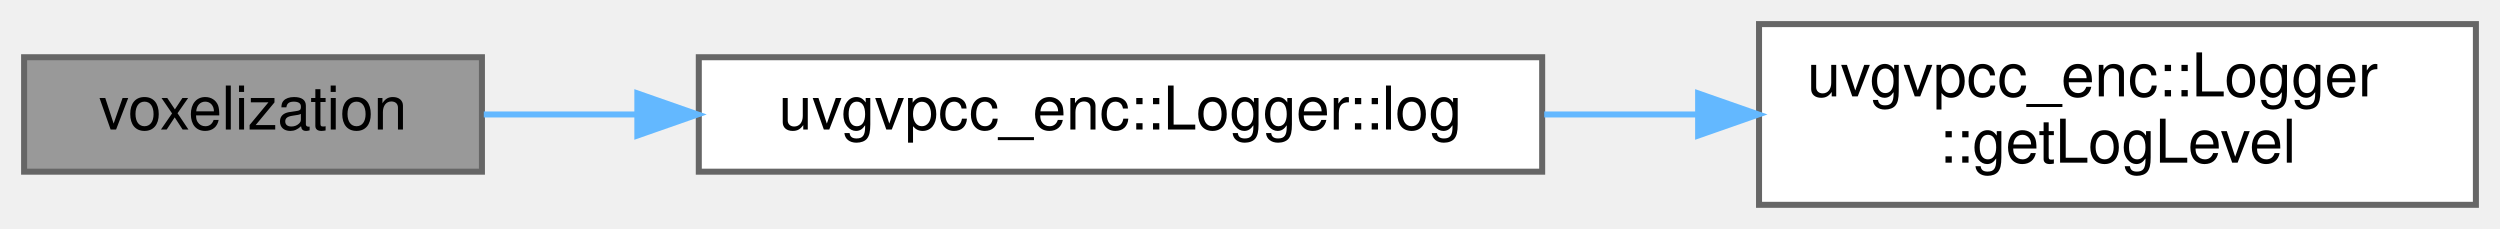
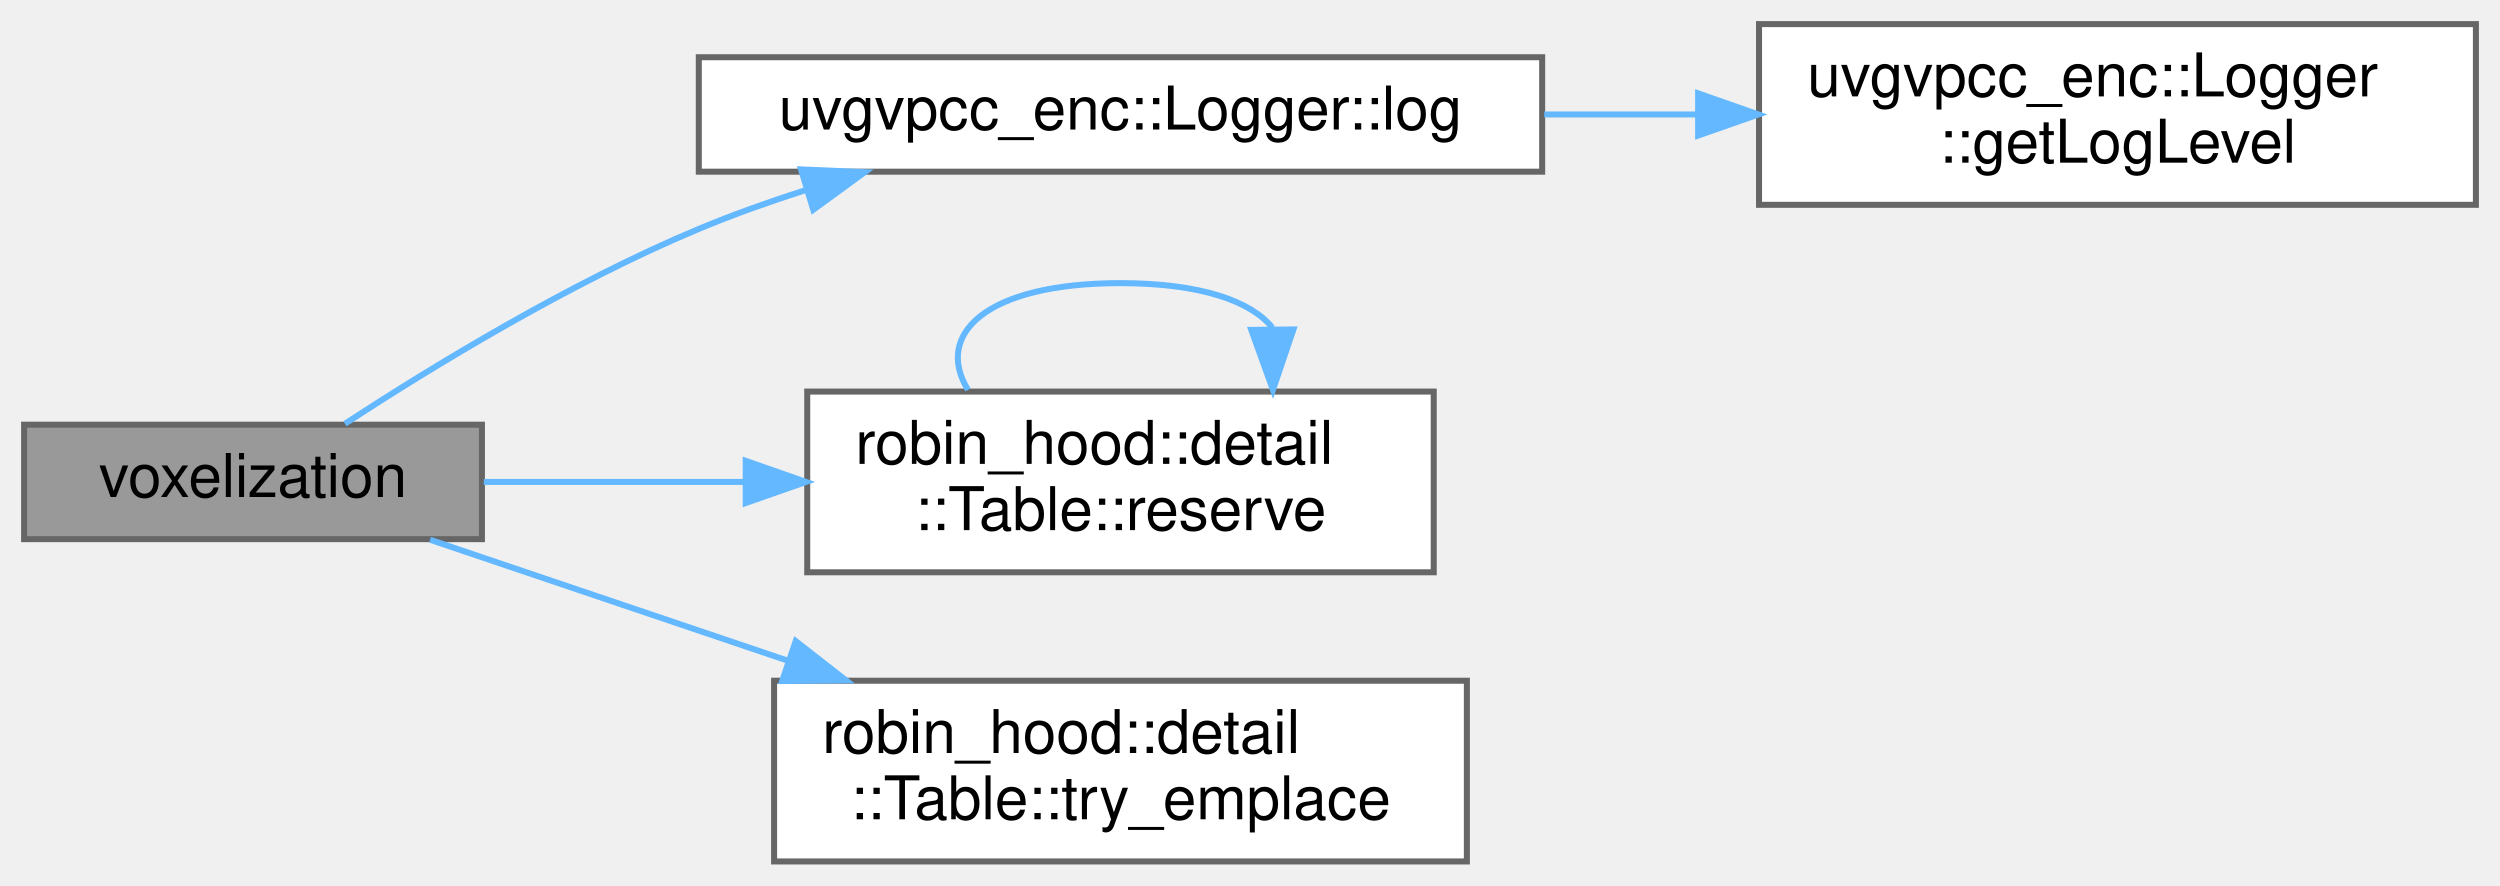
- <svg xmlns="http://www.w3.org/2000/svg" xmlns:xlink="http://www.w3.org/1999/xlink" width="415pt" height="38pt" viewBox="0.00 0.00 415.00 38.00">
-   <g id="graph0" class="graph" transform="scale(1 1) rotate(0) translate(4 34)">
+ <svg xmlns="http://www.w3.org/2000/svg" xmlns:xlink="http://www.w3.org/1999/xlink" width="415pt" height="147pt" viewBox="0.00 0.00 415.00 147.00">
+   <g id="graph0" class="graph" transform="scale(1 1) rotate(0) translate(4 143)">
    <g id="Node000001" class="node">
      <g id="a_Node000001">
        <a xlink:title=" ">
-           <polygon fill="#999999" stroke="#666666" points="76,-24.5 0,-24.5 0,-5.5 76,-5.5 76,-24.5" />
-           <text text-anchor="middle" x="38" y="-12.5" font-family="Helvetica,sans-Serif" font-size="10.00">voxelization</text>
+           <polygon fill="#999999" stroke="#666666" points="76,-72.5 0,-72.5 0,-53.5 76,-53.5 76,-72.5" />
+           <text text-anchor="middle" x="38" y="-60.5" font-family="Helvetica,sans-Serif" font-size="10.00">voxelization</text>
        </a>
      </g>
    </g>
    <g id="Node000002" class="node">
      <g id="a_Node000002">
        <a xlink:href="classuvgvpcc__enc_1_1Logger.html#af125e72496c52fe57a8aafaadc445ac2" target="_top" xlink:title=" ">
-           <polygon fill="white" stroke="#666666" points="252,-24.5 112,-24.5 112,-5.5 252,-5.5 252,-24.5" />
-           <text text-anchor="middle" x="182" y="-12.5" font-family="Helvetica,sans-Serif" font-size="10.00">uvgvpcc_enc::Logger::log</text>
+           <polygon fill="white" stroke="#666666" points="252,-133.5 112,-133.5 112,-114.5 252,-114.5 252,-133.5" />
+           <text text-anchor="middle" x="182" y="-121.5" font-family="Helvetica,sans-Serif" font-size="10.00">uvgvpcc_enc::Logger::log</text>
        </a>
      </g>
    </g>
    <g id="edge1_Node000001_Node000002" class="edge">
      <g id="a_edge1_Node000001_Node000002">
        <a xlink:title=" ">
-           <path fill="none" stroke="#63b8ff" d="M76.31,-15C84.25,-15 92.92,-15 101.77,-15" />
-           <polygon fill="#63b8ff" stroke="#63b8ff" points="101.8,-18.5 111.8,-15 101.8,-11.5 101.8,-18.5" />
+           <path fill="none" stroke="#63b8ff" d="M53.26,-72.66C67.58,-82.01 90.55,-96.05 112,-105 117.72,-107.39 123.83,-109.56 129.96,-111.52" />
+           <polygon fill="#63b8ff" stroke="#63b8ff" points="128.97,-114.88 139.56,-114.42 131,-108.18 128.97,-114.88" />
+         </a>
+       </g>
+     </g>
+     <g id="Node000004" class="node">
+       <g id="a_Node000004">
+         <a xlink:href="classrobin__hood_1_1detail_1_1Table.html#a6c2d436df6800ac290cc26da5961a331" target="_top" xlink:title=" ">
+           <polygon fill="white" stroke="#666666" points="234,-78 130,-78 130,-48 234,-48 234,-78" />
+           <text text-anchor="start" x="138" y="-66" font-family="Helvetica,sans-Serif" font-size="10.00">robin_hood::detail</text>
+           <text text-anchor="middle" x="182" y="-55" font-family="Helvetica,sans-Serif" font-size="10.00">::Table::reserve</text>
+         </a>
+       </g>
+     </g>
+     <g id="edge3_Node000001_Node000004" class="edge">
+       <g id="a_edge3_Node000001_Node000004">
+         <a xlink:title=" ">
+           <path fill="none" stroke="#63b8ff" d="M76.31,-63C89.6,-63 104.93,-63 119.7,-63" />
+           <polygon fill="#63b8ff" stroke="#63b8ff" points="119.79,-66.5 129.79,-63 119.79,-59.5 119.79,-66.5" />
+         </a>
+       </g>
+     </g>
+     <g id="Node000005" class="node">
+       <g id="a_Node000005">
+         <a xlink:href="classrobin__hood_1_1detail_1_1Table.html#a1d9deb34fedb87863788360123c53973" target="_top" xlink:title=" ">
+           <polygon fill="white" stroke="#666666" points="239.5,-30 124.5,-30 124.5,0 239.5,0 239.5,-30" />
+           <text text-anchor="start" x="132.5" y="-18" font-family="Helvetica,sans-Serif" font-size="10.00">robin_hood::detail</text>
+           <text text-anchor="middle" x="182" y="-7" font-family="Helvetica,sans-Serif" font-size="10.00">::Table::try_emplace</text>
+         </a>
+       </g>
+     </g>
+     <g id="edge5_Node000001_Node000005" class="edge">
+       <g id="a_edge5_Node000001_Node000005">
+         <a xlink:title=" ">
+           <path fill="none" stroke="#63b8ff" d="M67.39,-53.4C84.37,-47.67 106.49,-40.19 126.7,-33.35" />
+           <polygon fill="#63b8ff" stroke="#63b8ff" points="128.09,-36.58 136.44,-30.06 125.84,-29.95 128.09,-36.58" />
        </a>
      </g>
    </g>
    <g id="Node000003" class="node">
      <g id="a_Node000003">
        <a xlink:href="classuvgvpcc__enc_1_1Logger.html#a93dc0b596dbe176e77961cb5caf71507" target="_top" xlink:title=" ">
-           <polygon fill="white" stroke="#666666" points="407,-30 288,-30 288,0 407,0 407,-30" />
-           <text text-anchor="start" x="296" y="-18" font-family="Helvetica,sans-Serif" font-size="10.00">uvgvpcc_enc::Logger</text>
-           <text text-anchor="middle" x="347.5" y="-7" font-family="Helvetica,sans-Serif" font-size="10.00">::getLogLevel</text>
+           <polygon fill="white" stroke="#666666" points="407,-139 288,-139 288,-109 407,-109 407,-139" />
+           <text text-anchor="start" x="296" y="-127" font-family="Helvetica,sans-Serif" font-size="10.00">uvgvpcc_enc::Logger</text>
+           <text text-anchor="middle" x="347.5" y="-116" font-family="Helvetica,sans-Serif" font-size="10.00">::getLogLevel</text>
        </a>
      </g>
    </g>
    <g id="edge2_Node000002_Node000003" class="edge">
      <g id="a_edge2_Node000002_Node000003">
        <a xlink:title=" ">
-           <path fill="none" stroke="#63b8ff" d="M252.34,-15C260.75,-15 269.35,-15 277.76,-15" />
-           <polygon fill="#63b8ff" stroke="#63b8ff" points="277.89,-18.5 287.89,-15 277.89,-11.5 277.89,-18.5" />
+           <path fill="none" stroke="#63b8ff" d="M252.34,-124C260.75,-124 269.35,-124 277.76,-124" />
+           <polygon fill="#63b8ff" stroke="#63b8ff" points="277.89,-127.5 287.89,-124 277.89,-120.5 277.89,-127.5" />
+         </a>
+       </g>
+     </g>
+     <g id="edge4_Node000004_Node000004" class="edge">
+       <g id="a_edge4_Node000004_Node000004">
+         <a xlink:title=" ">
+           <path fill="none" stroke="#63b8ff" d="M156.69,-78.28C151.06,-87.41 159.5,-96 182,-96 195.36,-96 203.76,-92.97 207.21,-88.6" />
+           <polygon fill="#63b8ff" stroke="#63b8ff" points="210.71,-88.31 207.31,-78.28 203.71,-88.24 210.71,-88.31" />
        </a>
      </g>
    </g>
  </g>
</svg>
